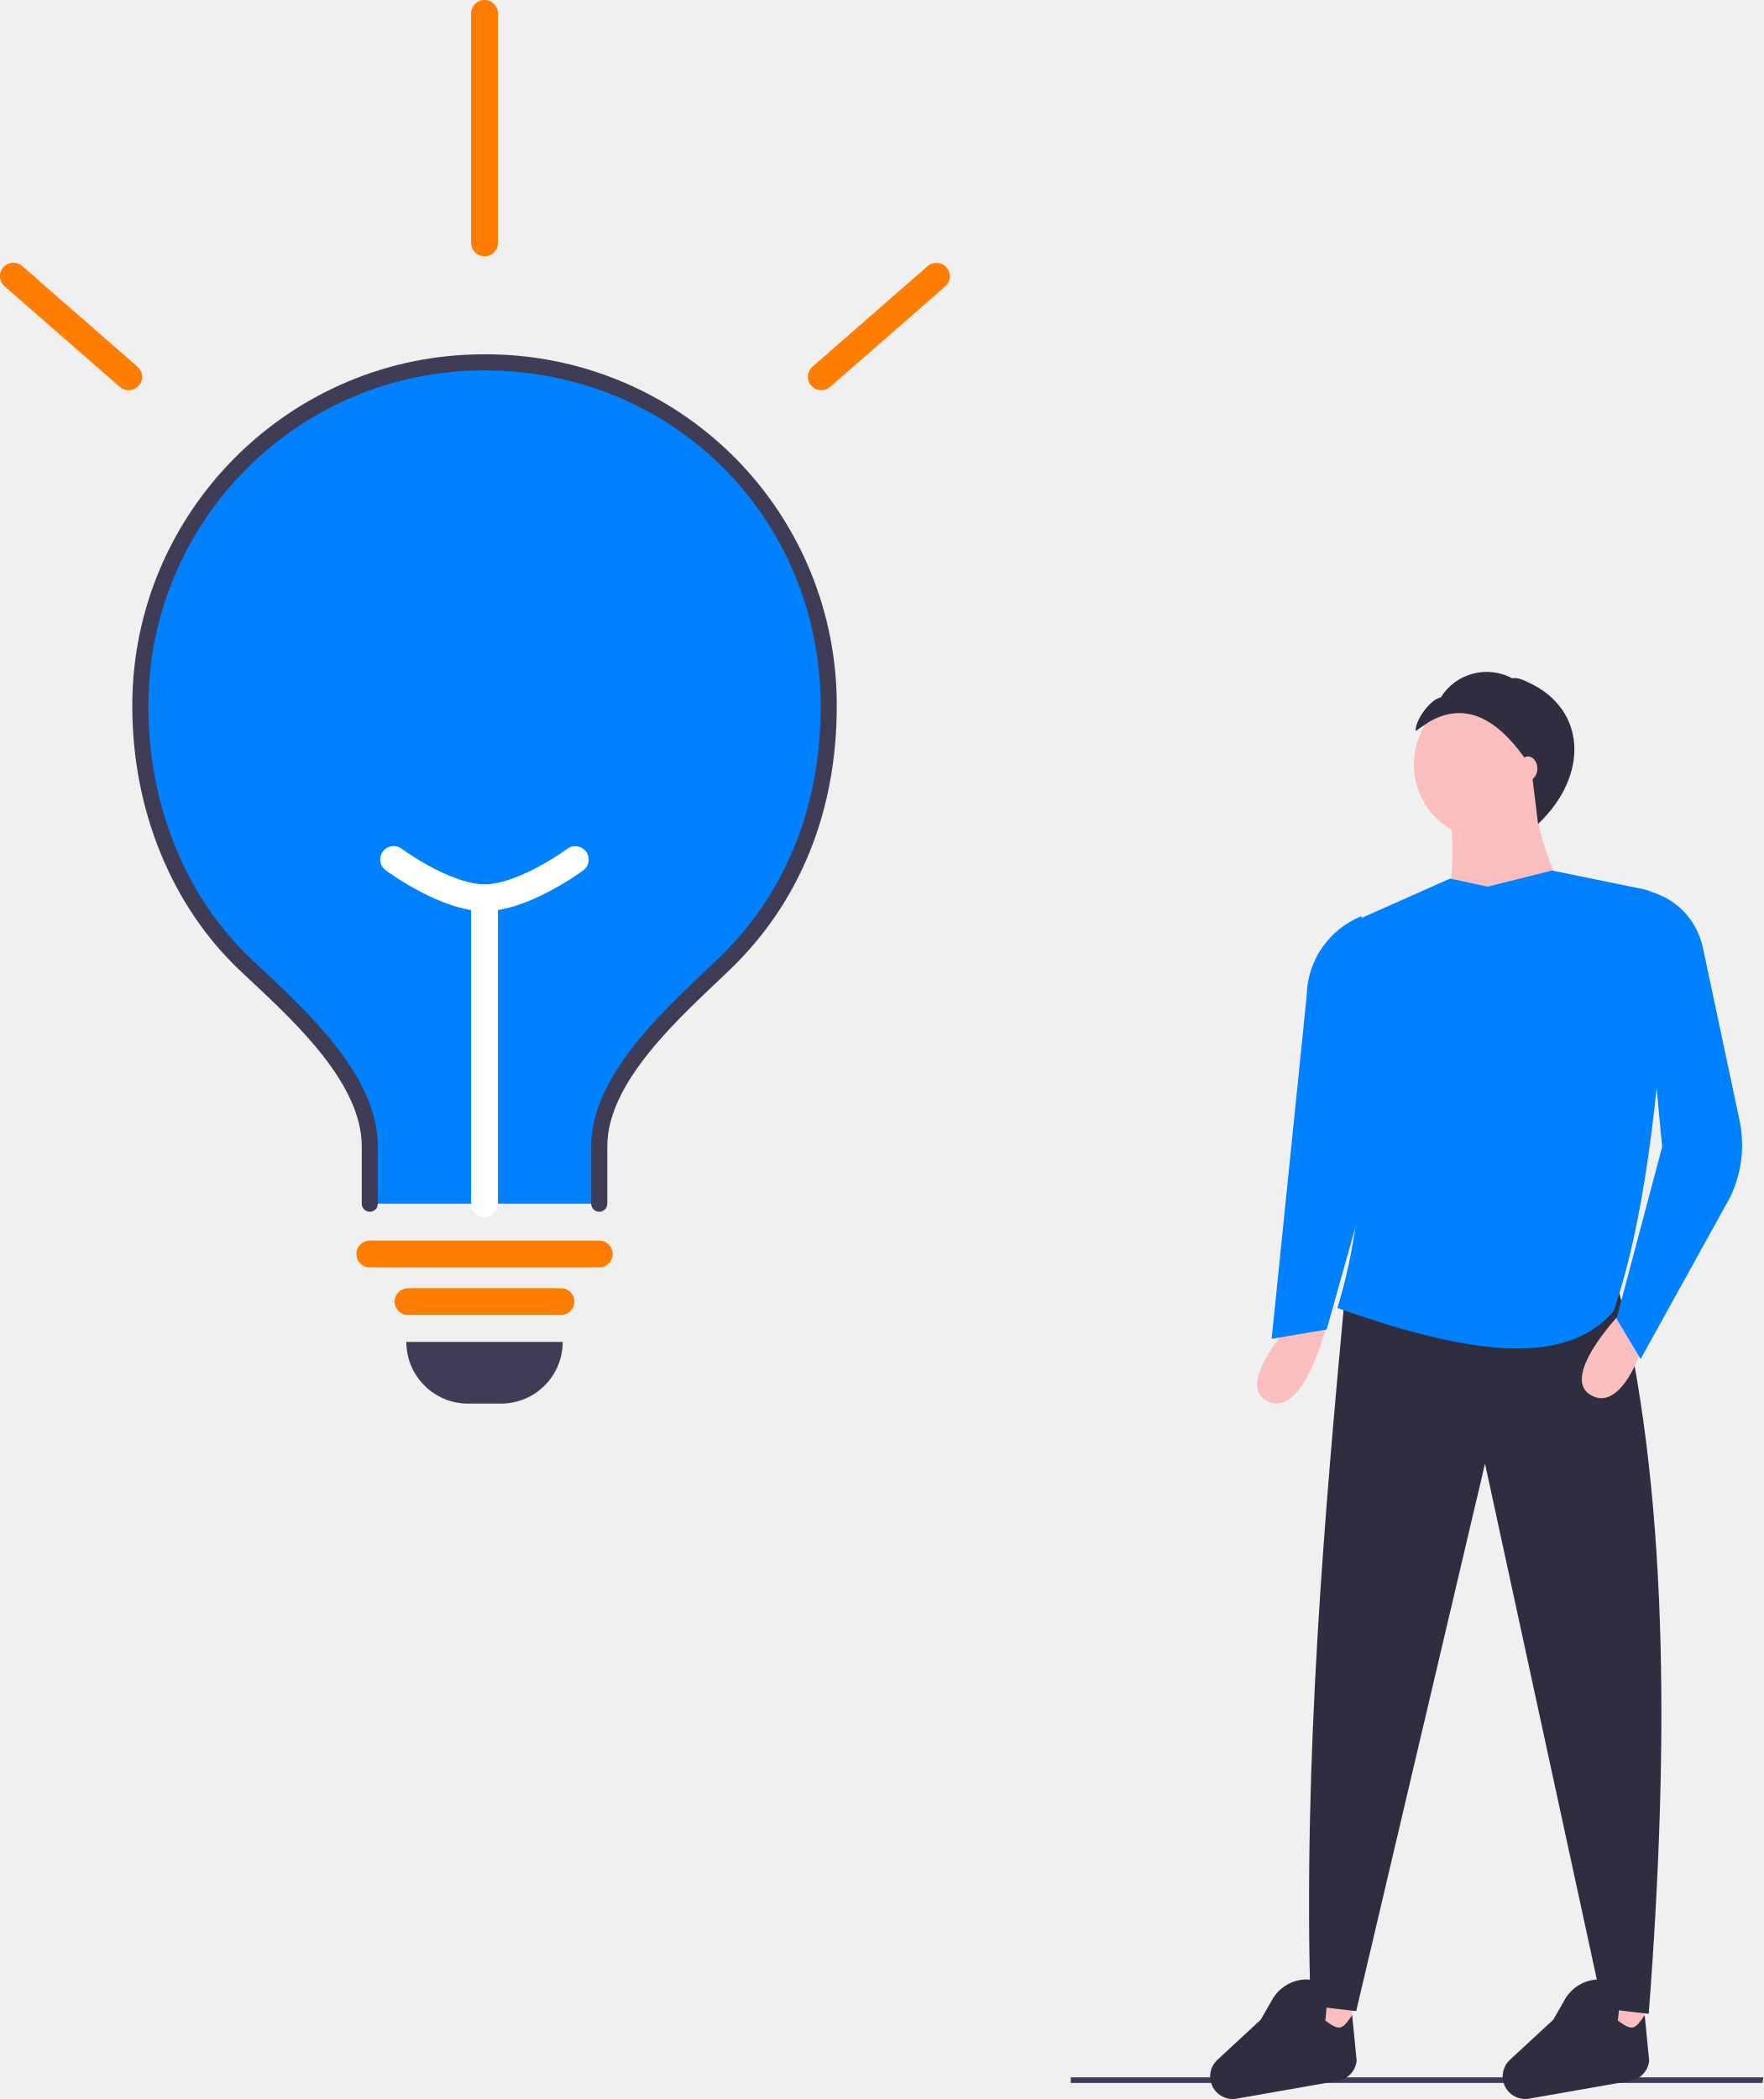
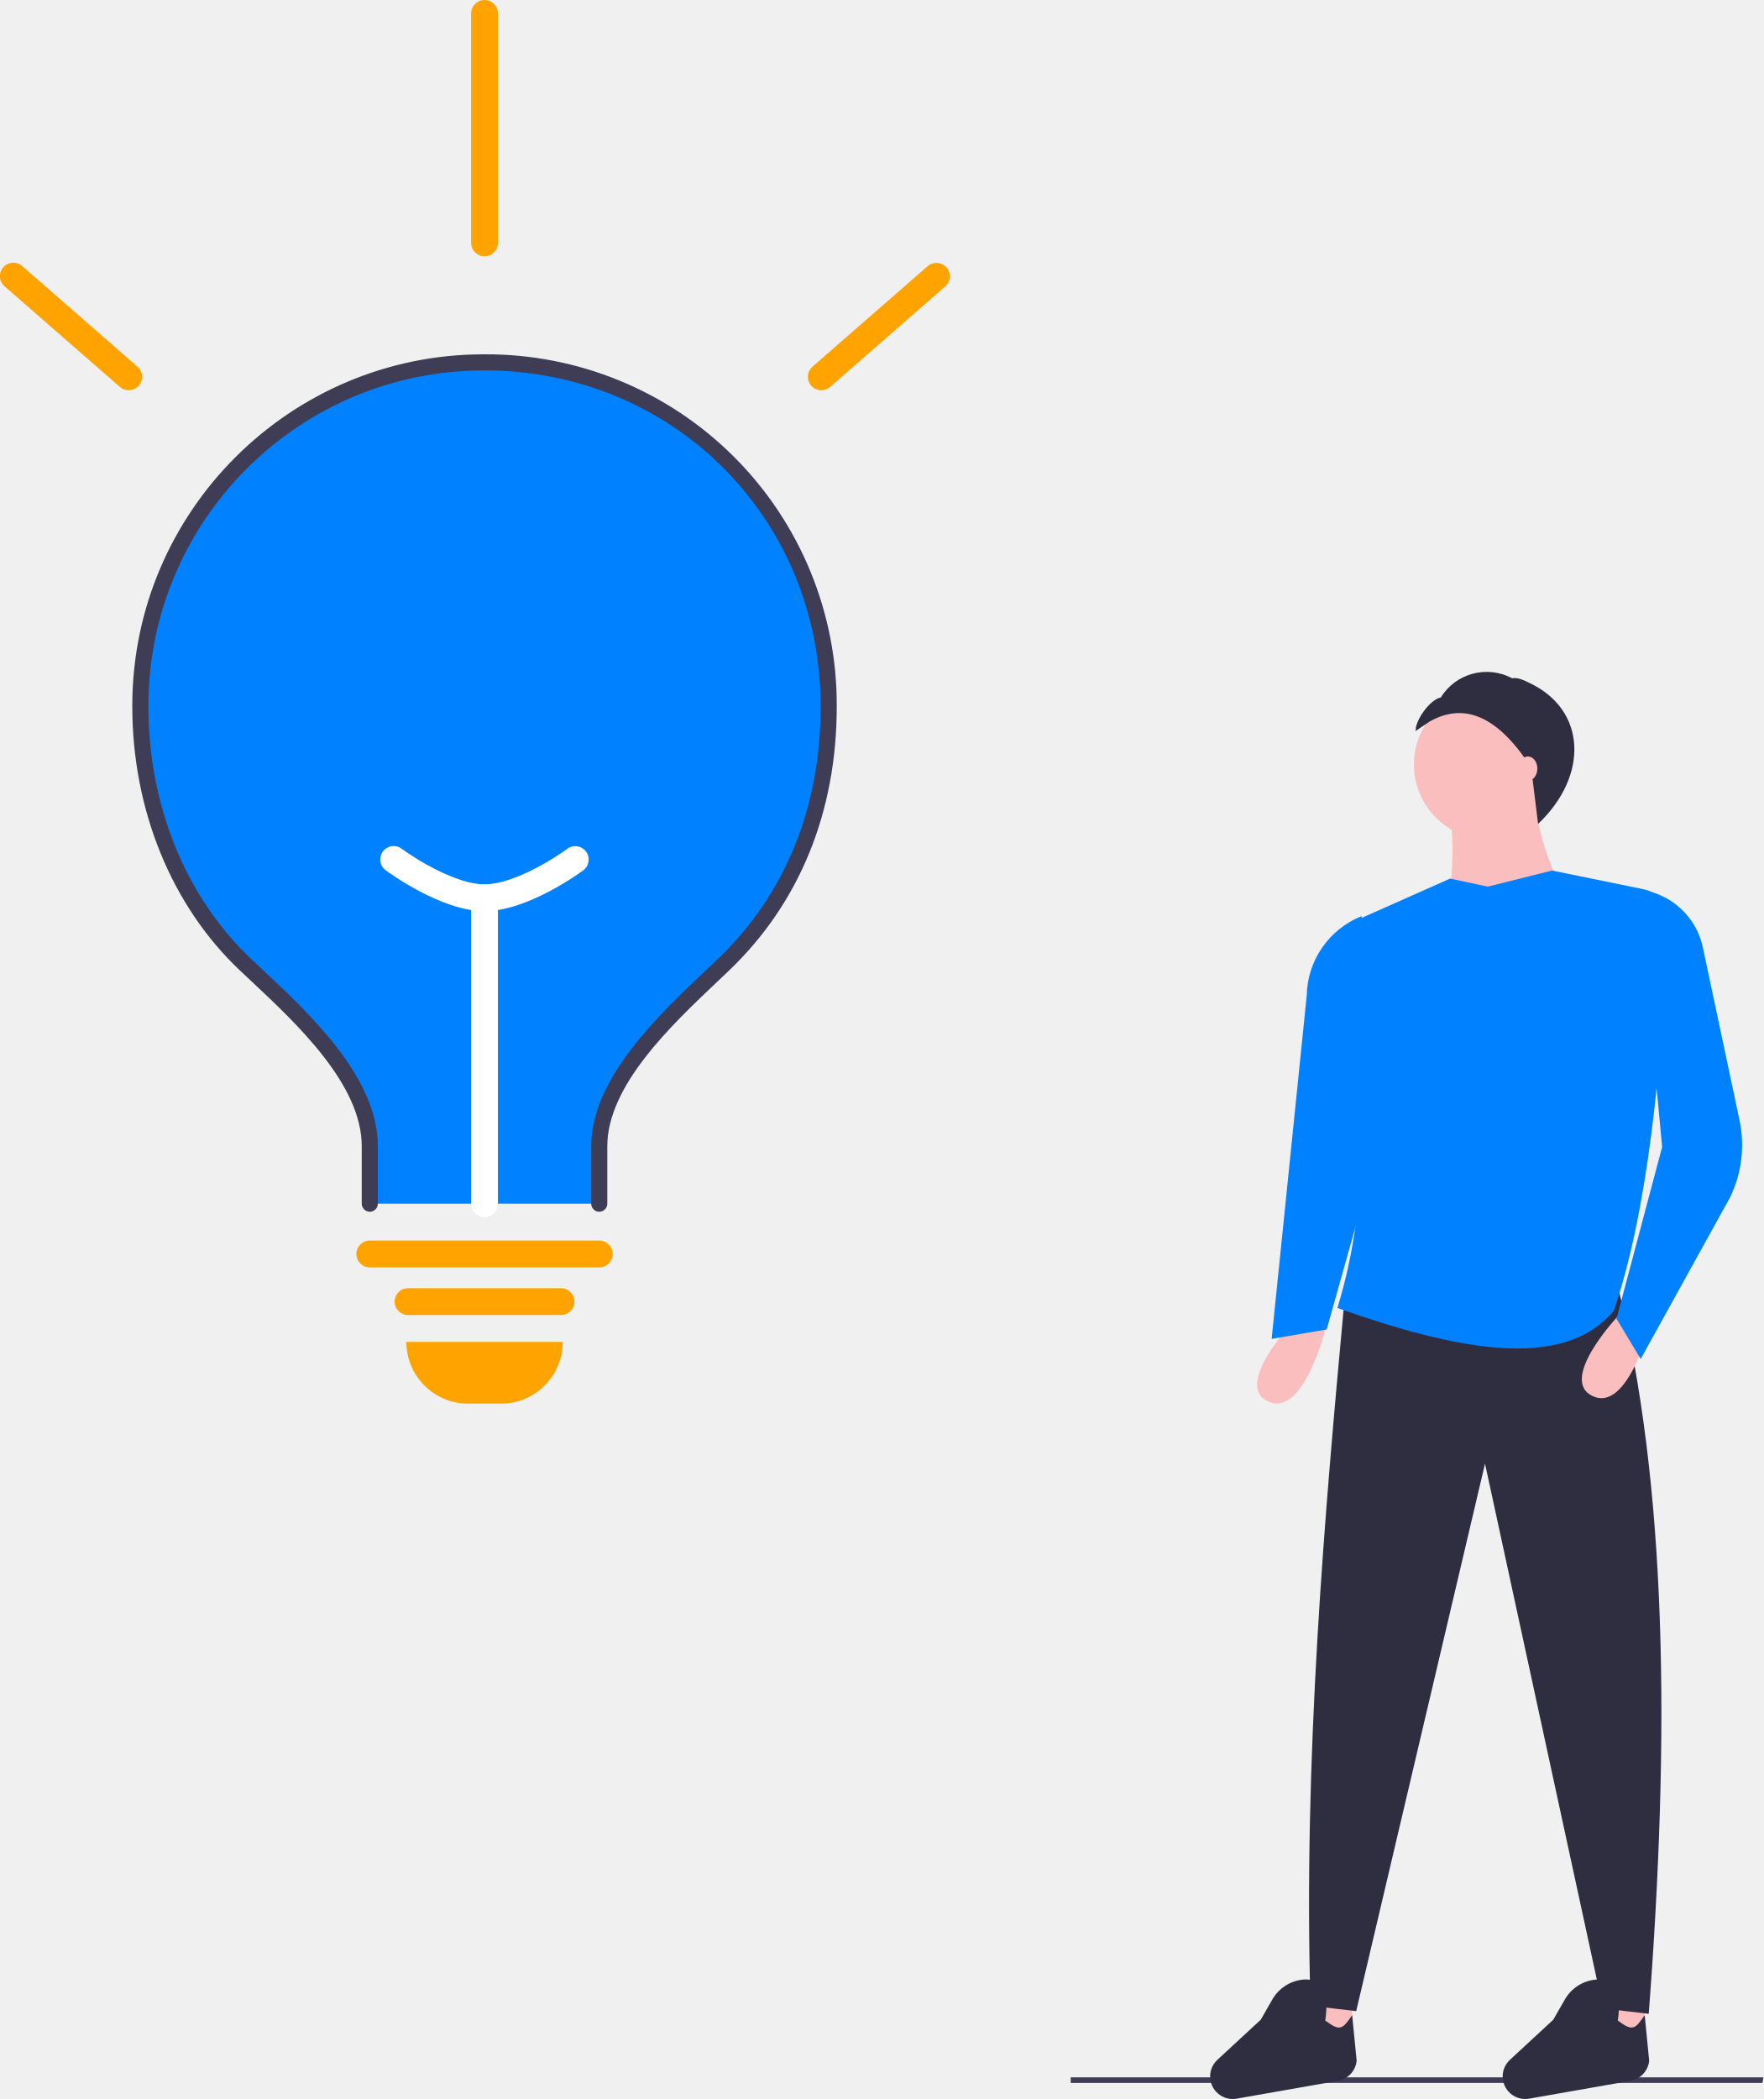
<svg xmlns="http://www.w3.org/2000/svg" id="af68f4ca-3b92-43b5-826f-d4785abba14f" data-name="Layer 1" width="657.075" height="782.11" viewBox="0 0 657.075 782.11">
  <polygon points="656.693 776.134 398.955 776.134 398.955 774.028 657.075 774.028 656.693 776.134" fill="#3f3d56" />
  <rect x="489.831" y="734.872" width="14" height="30" fill="#fbbebe" />
  <rect x="598.831" y="735.872" width="14" height="30" fill="#fbbebe" />
  <path d="M885.794,809.317l-17-2-44-203-48,204-17-2c-2.805-92.307,5.393-184.651,12.5-261.5l101.5-8.5C892.918,612.045,893.702,706.292,885.794,809.317Z" transform="translate(-271.4624 -58.94488)" fill="#2f2e41" />
  <path d="M875.238,548.327s-23.641,24.669-10.279,30.836,21.585-27.752,21.585-27.752Z" transform="translate(-271.4624 -58.94488)" fill="#fbbebe" />
  <path d="M754.238,550.327s-23.641,24.669-10.279,30.836,21.585-27.752,21.585-27.752Z" transform="translate(-271.4624 -58.94488)" fill="#fbbebe" />
  <circle cx="554.831" cy="284.872" r="28" fill="#fbbebe" />
  <path d="M858.794,402.317l-50,5c4.622-20.805,5.742-40.243,0-57h35C841.892,364.28,848.999,382.642,858.794,402.317Z" transform="translate(-271.4624 -58.94488)" fill="#fbbebe" />
  <path d="M872.794,547.317c-18.683,22.473-57.943,14.96-103-1,12.785-41.733,10.803-85.763-.686-131.271a10.701,10.701,0,0,1,5.999-12.424l36.687-16.305,14,3,24-6,34.068,6.968a11.826,11.826,0,0,1,9.439,12.184C890.452,458.327,885.411,510.02,872.794,547.317Z" transform="translate(-271.4624 -58.94488)" fill="#0081ff" />
  <path d="M882.794,565.317l-9-15,17-64-9-96h0a27.506,27.506,0,0,1,24.171,21.662l13.654,64.367a44.594,44.594,0,0,1-3.511,28.737Z" transform="translate(-271.4624 -58.94488)" fill="#0081ff" />
  <path d="M765.794,554.317l-20.5,3.5,13.072-127.964a32.507,32.507,0,0,1,20.428-29.536h0l6.5,84.5Z" transform="translate(-271.4624 -58.94488)" fill="#0081ff" />
  <path d="M769.97,834.301,732.237,840.928a8.414,8.414,0,0,1-5.049-.679h0a8.414,8.414,0,0,1-2.121-13.784L741.231,811.51l4.214-7.364a14.886,14.886,0,0,1,11.748-7.6c7.206-.5,9.585,4.984,8.078,15.282,5.473,4.026,6.338,3.408,10.023-2.011l1.672,16.976A8.514,8.514,0,0,1,769.97,834.301Z" transform="translate(-271.4624 -58.94488)" fill="#2f2e41" />
  <path d="M878.97,834.301,841.237,840.928a8.414,8.414,0,0,1-5.049-.679h0a8.414,8.414,0,0,1-2.121-13.784L850.231,811.51l4.214-7.364a14.886,14.886,0,0,1,11.748-7.6c7.206-.5,9.585,4.984,8.078,15.282,5.473,4.026,6.338,3.408,10.023-2.011l1.672,16.976A8.514,8.514,0,0,1,878.97,834.301Z" transform="translate(-271.4624 -58.94488)" fill="#2f2e41" />
  <path d="M804.063,327.863c12.621-7.221,25.258-2.607,37.918,17.095l2.588,20.987c19-18,18.039-42.564-3.268-52.555-2.095-.982-4.125-2.099-6.404-1.705a20.075,20.075,0,0,0-26.574,7.139c-3.937.682-9.58,8.503-9.377,12.493Z" transform="translate(-271.4624 -58.94488)" fill="#2f2e41" />
  <ellipse cx="569.331" cy="286.372" rx="3.5" ry="4.5" fill="#fbbebe" />
-   <path d="M151.405,500h58.267a0,0,0,0,1,0,0v0a23,23,0,0,1-23,23H174.405a23,23,0,0,1-23-23v0A0,0,0,0,1,151.405,500Z" fill="#3f3d56" />
+   <path d="M151.405,500h58.267a0,0,0,0,1,0,0v0a23,23,0,0,1-23,23H174.405a23,23,0,0,1-23-23v0A0,0,0,0,1,151.405,500Z" fill="#ffa300" />
  <path d="M494.748,507.45V486.076c0-25.827,28.089-50.255,46.31-67.684,25.684-24.553,39.185-57.54,39.185-96.182a128.243,128.243,0,0,0-256.485-.713q-.001.357,0,.713c0,37.262,14.08,72.484,39.185,96.182,18.123,17.108,46.31,41.59,46.31,67.684v21.374" transform="translate(-271.4624 -58.94488)" fill="#0081ff" />
  <path d="M494.748,510.45a3,3,0,0,1-3-3v-21.374c0-25.125,24.779-48.58,42.873-65.706,1.501-1.422,2.961-2.804,4.363-4.145,25.029-23.928,38.259-56.437,38.259-94.014,0-70.23-55.013-125.243-125.242-125.243-.118-0-.236-0-.354-0A125.03,125.03,0,0,0,326.758,321.506v.699c0,36.802,13.939,71.063,38.245,94.007,1.231,1.163,2.51,2.36,3.823,3.589,18.327,17.159,43.427,40.658,43.427,66.275v21.374a3,3,0,1,1-6,0v-21.374c0-23.015-24.002-45.486-41.528-61.896-1.319-1.234-2.604-2.438-3.841-3.605-25.5-24.072-40.126-59.924-40.126-98.364v-.72c.201-72.045,58.885-130.523,130.88-130.523.128,0,.243,0,.371 0A130.557,130.557,0,0,1,583.243,322.211c0,39.255-13.871,73.264-40.112,98.351-1.409,1.347-2.876,2.736-4.386,4.165-17.302,16.377-40.997,38.806-40.997,61.349v21.374A3,3,0,0,1,494.748,510.45Z" transform="translate(-271.4624 -58.94488)" fill="#3f3d56" />
-   <path d="M480.499,548.945H423.502a5,5,0,0,1,0-10H480.499a5,5,0,1,1,0,10Z" transform="translate(-271.4624 -58.94488)" fill="#ff7d00" />
-   <path d="M319.399,204.351a4.98,4.98,0,0,1-3.286-1.233l-42.939-37.481a5,5,0,1,1,6.576-7.533l42.939,37.481a5,5,0,0,1-3.29,8.767Z" transform="translate(-271.4624 -58.94488)" fill="#ff7d00" />
-   <path d="M577.478,204.351a5,5,0,0,1-3.29-8.767l42.938-37.481a5,5,0,0,1,6.576,7.533L580.764,203.117A4.98,4.98,0,0,1,577.478,204.351Z" transform="translate(-271.4624 -58.94488)" fill="#ff7d00" />
-   <path d="M494.748,531.198H409.253a5,5,0,0,1,0-10h85.495a5,5,0,1,1,0,10Z" transform="translate(-271.4624 -58.94488)" fill="#ff7d00" />
+   <path d="M480.499,548.945H423.502a5,5,0,0,1,0-10H480.499a5,5,0,1,1,0,10Z" transform="translate(-271.4624 -58.94488)" fill="#ffa300" />
+   <path d="M319.399,204.351a4.98,4.98,0,0,1-3.286-1.233l-42.939-37.481a5,5,0,1,1,6.576-7.533l42.939,37.481a5,5,0,0,1-3.29,8.767Z" transform="translate(-271.4624 -58.94488)" fill="#ffa300" />
+   <path d="M577.478,204.351a5,5,0,0,1-3.29-8.767l42.938-37.481a5,5,0,0,1,6.576,7.533L580.764,203.117A4.98,4.98,0,0,1,577.478,204.351Z" transform="translate(-271.4624 -58.94488)" fill="#ffa300" />
+   <path d="M494.748,531.198H409.253a5,5,0,0,1,0-10h85.495a5,5,0,1,1,0,10Z" transform="translate(-271.4624 -58.94488)" fill="#ffa300" />
  <path d="M452.001,512.45a5,5,0,0,1-5-5V393.457a5,5,0,0,1,10,0V507.45A5,5,0,0,1,452.001,512.45Z" transform="translate(-271.4624 -58.94488)" fill="#fff" />
  <path d="M452.001,398.457c-16.155,0-35.99-14.615-36.826-15.237a5,5,0,1,1,5.969-8.023c4.969,3.687,20.205,13.261,30.857,13.261s25.888-9.574,30.86-13.263a5,5,0,0,1,5.966,8.025C487.991,383.841,468.156,398.457,452.001,398.457Z" transform="translate(-271.4624 -58.94488)" fill="#fff" />
-   <path d="M452,154.44a5,5,0,0,1-5-5V63.945a5,5,0,0,1,10,0V149.44A5,5,0,0,1,452,154.44Z" transform="translate(-271.4624 -58.94488)" fill="#ff7d00" />
+   <path d="M452,154.44a5,5,0,0,1-5-5V63.945a5,5,0,0,1,10,0V149.44A5,5,0,0,1,452,154.44Z" transform="translate(-271.4624 -58.94488)" fill="#ffa300" />
</svg>
